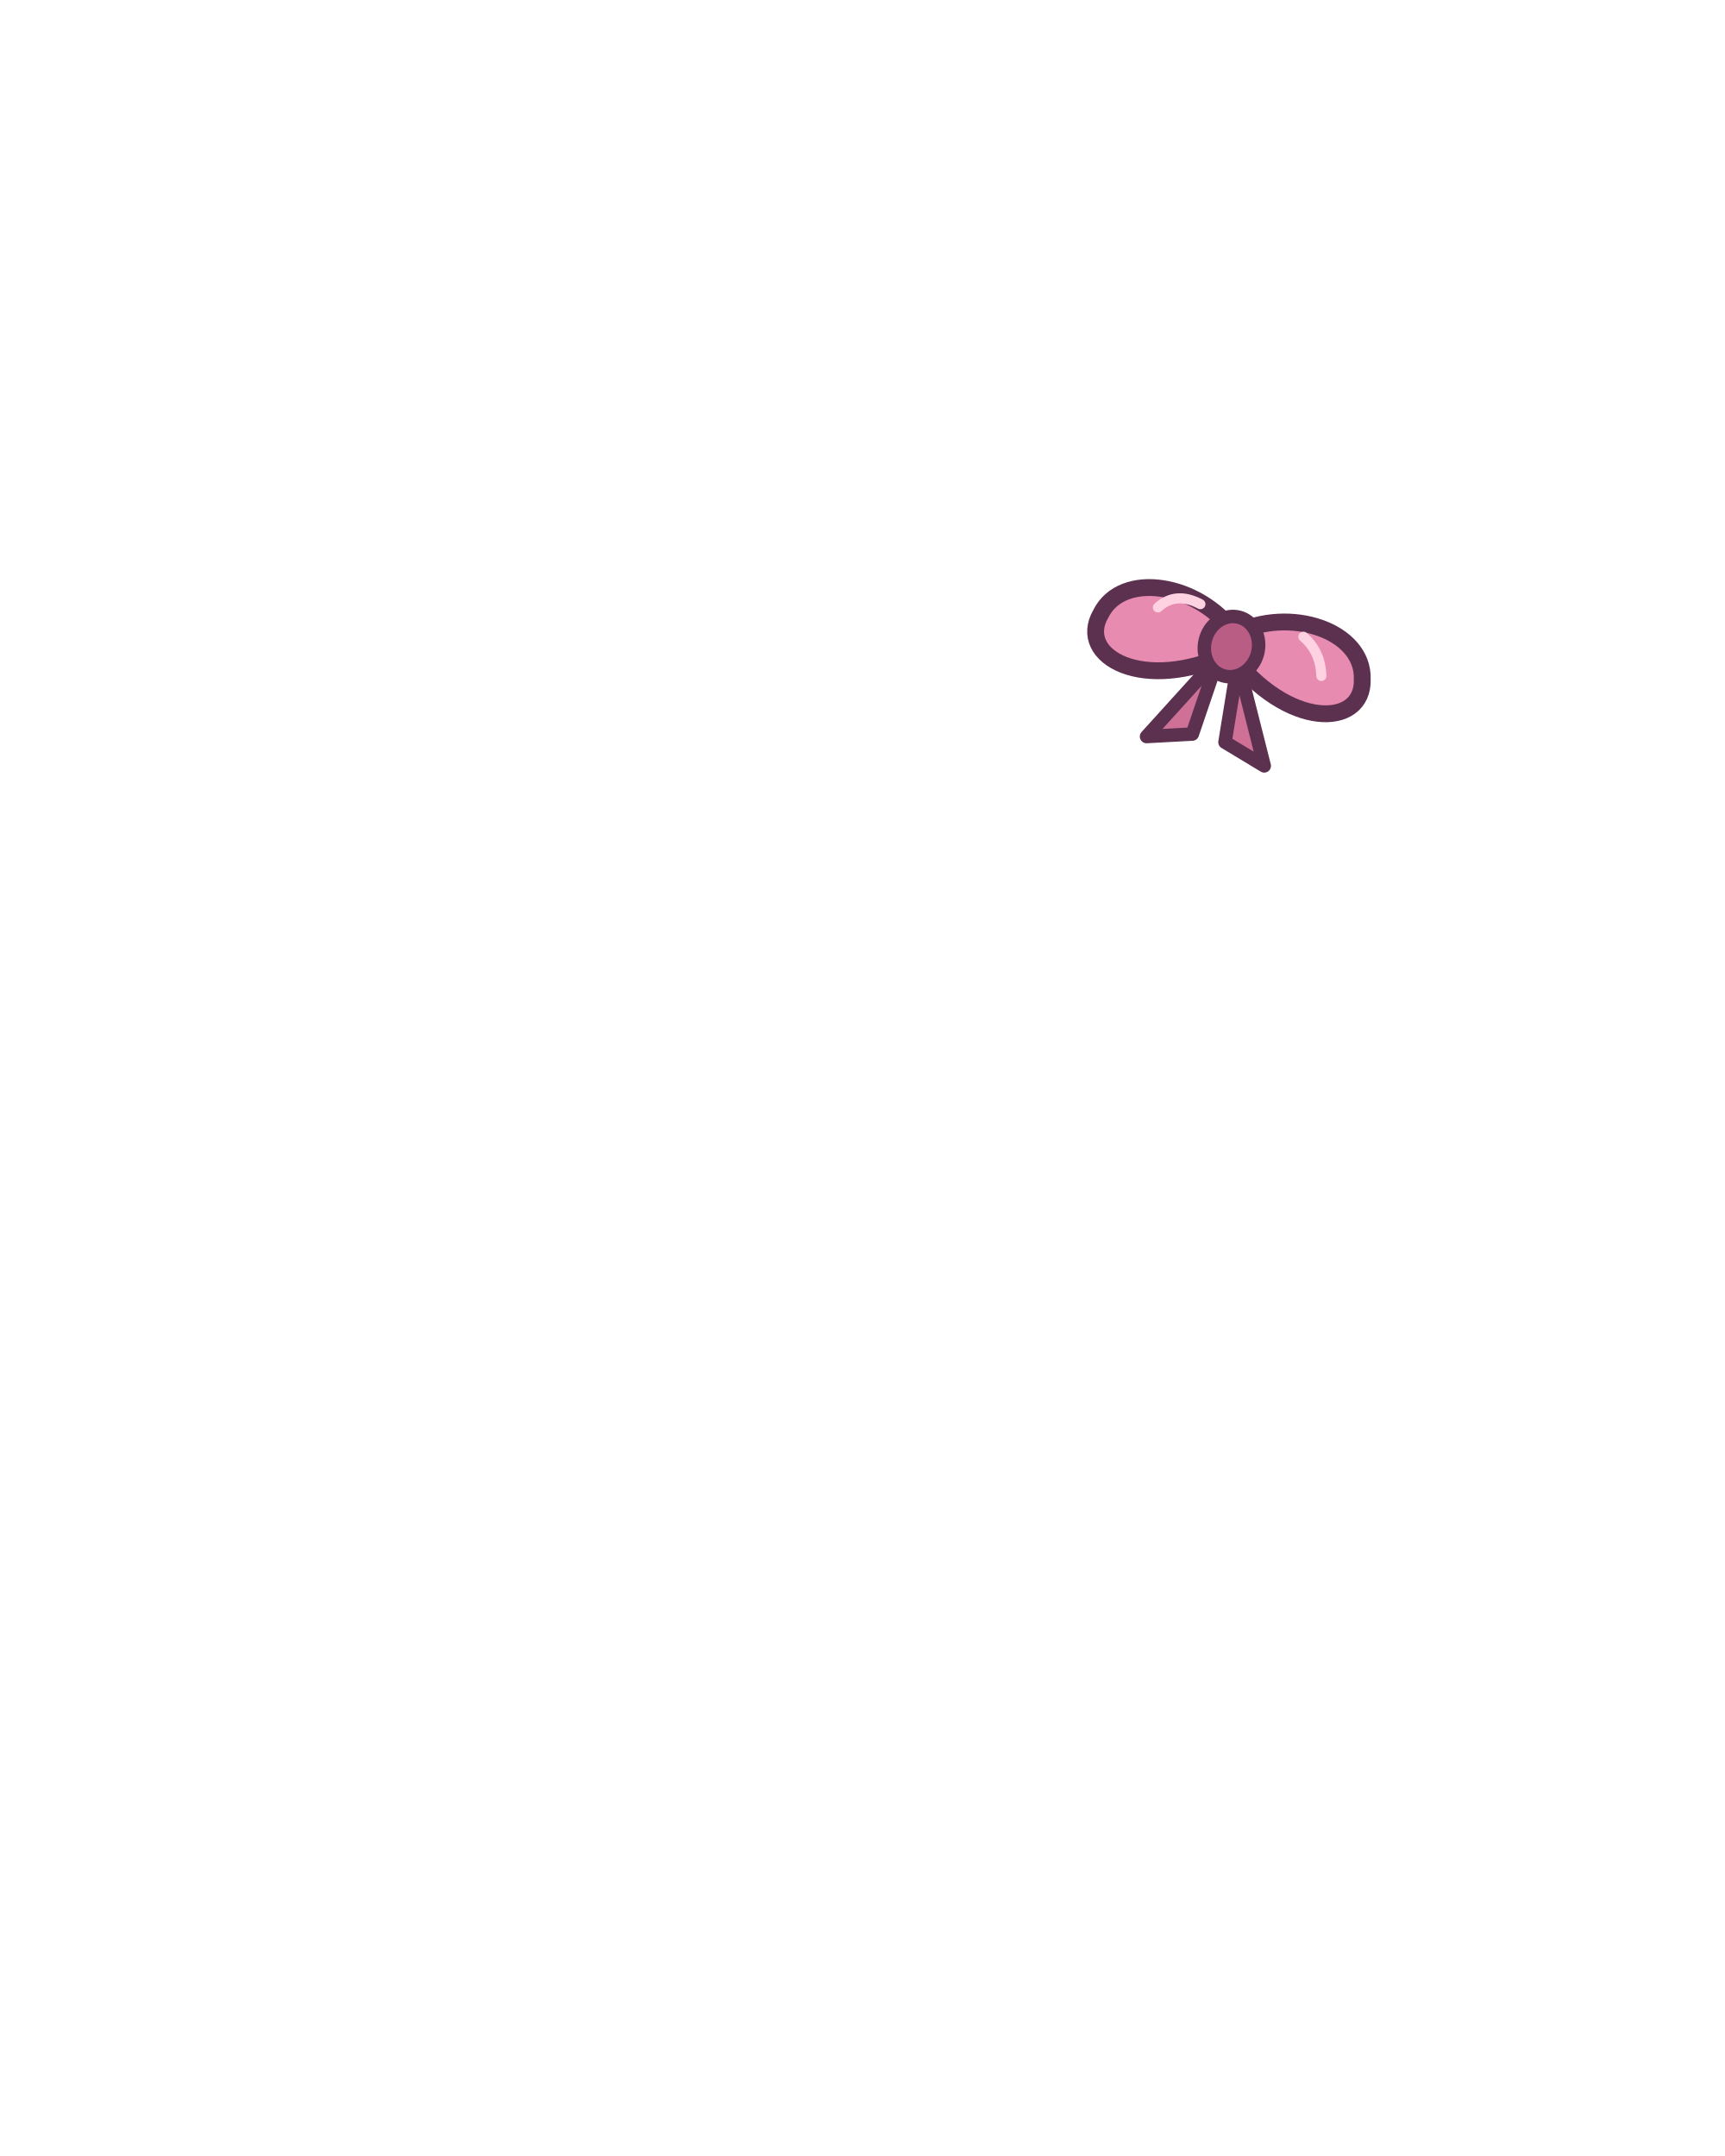
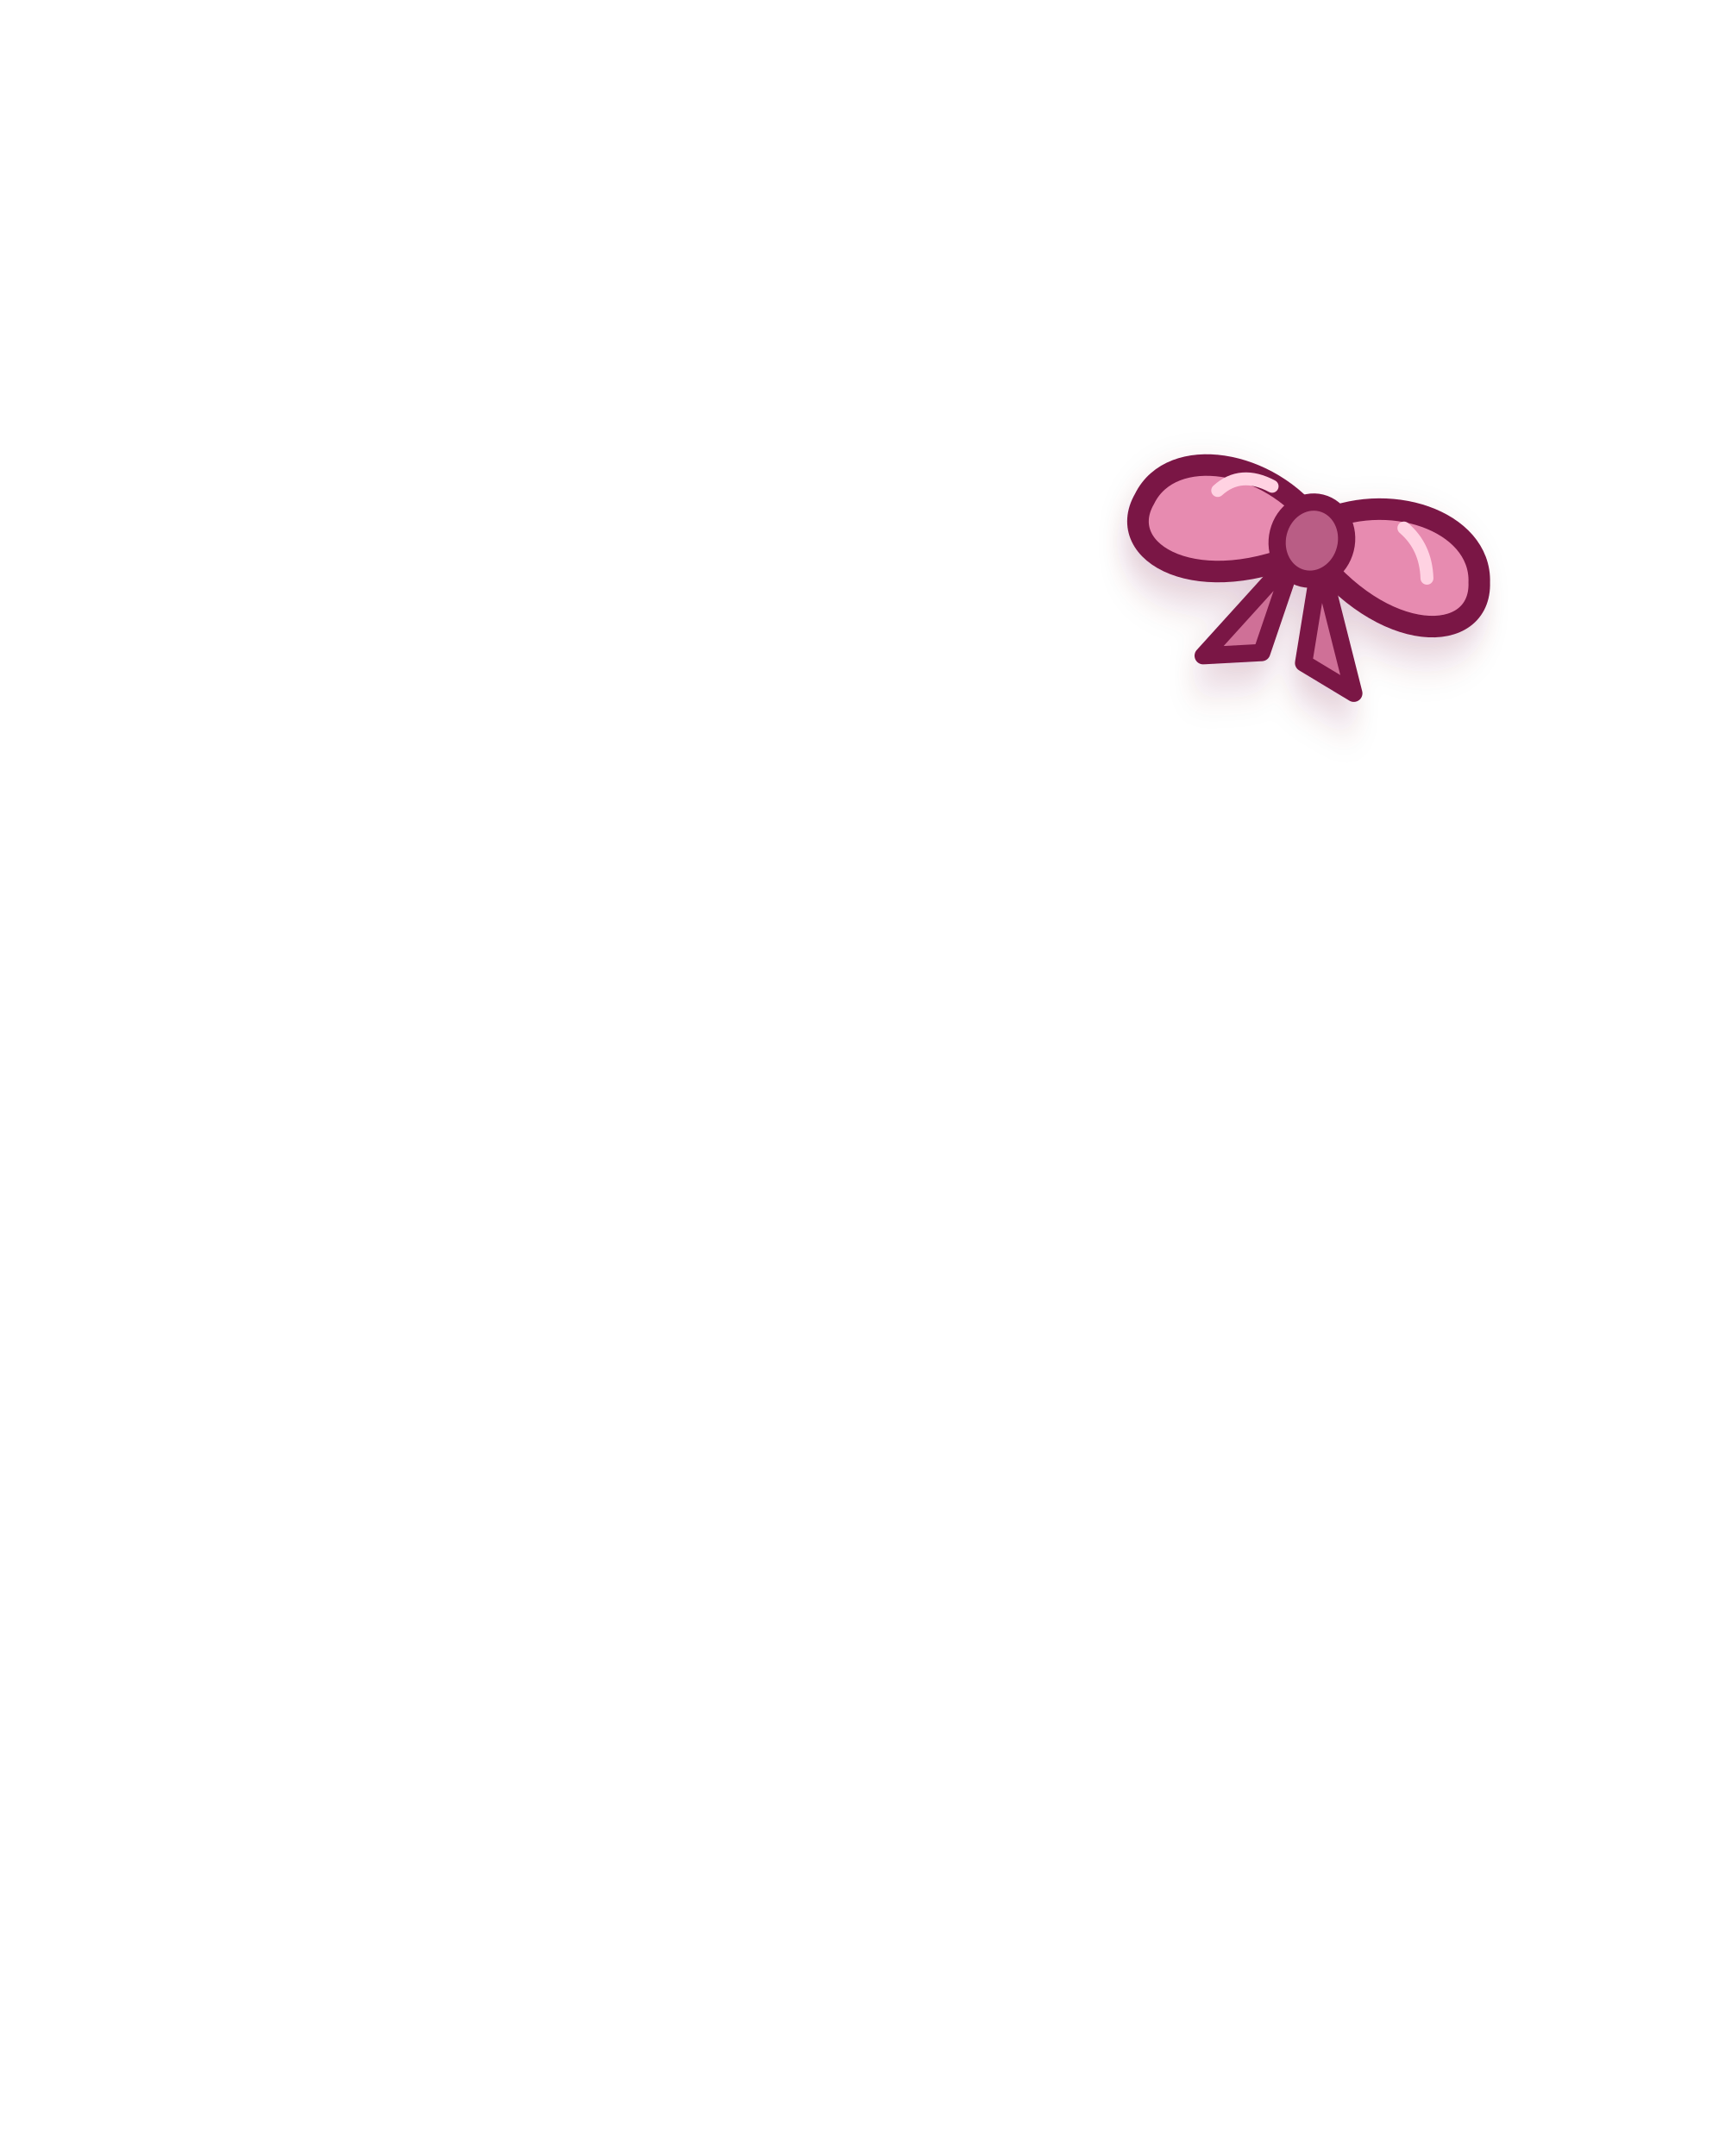
<svg xmlns="http://www.w3.org/2000/svg" viewBox="0 0 512 640" width="512" height="640">
-   <g transform="translate(366 190) rotate(14)">
-     <path d="M0 4 C-22 22 -44 16 -40 2 C-37 -12 -14 -14 0 -2 Z" fill="#e78bb0" stroke="#5c3150" stroke-width="5" />
-     <path d="M0 4 C22 22 44 16 40 2 C37 -12 14 -14 0 -2 Z" fill="#e78bb0" stroke="#5c3150" stroke-width="5" />
-     <path d="M-3 6 L-18 34 L-5 30 Z" fill="#cf7097" stroke="#5c3150" stroke-width="4" stroke-linejoin="round" />
-     <path d="M3 6 L18 34 L5 30 Z" fill="#cf7097" stroke="#5c3150" stroke-width="4" stroke-linejoin="round" />
-     <ellipse cx="0" cy="2" rx="8" ry="9" fill="#b95d85" stroke="#5c3150" stroke-width="4" />
+   <defs>
+     <filter id="glossShadow" x="-.2" y="-.2" width="1.4" height="1.5">
+       <feDropShadow dx="0" dy="5" stdDeviation="4" flood-color="#71143d" flood-opacity=".2" />
+     </filter>
+   </defs>
+   <g filter="url(#glossShadow)" transform="translate(390 158) rotate(14) scale(1.28)">
+     <path d="M0 4 C-22 22 -44 16 -40 2 C-37 -12 -14 -14 0 -2 Z" fill="#e78bb0" stroke="#7a1645" stroke-width="5" />
+     <path d="M0 4 C22 22 44 16 40 2 C37 -12 14 -14 0 -2 Z" fill="#e78bb0" stroke="#7a1645" stroke-width="5" />
+     <path d="M-3 6 L-18 34 L-5 30 Z" fill="#cf7097" stroke="#7a1645" stroke-width="4" stroke-linejoin="round" />
+     <path d="M3 6 L18 34 L5 30 Z" fill="#cf7097" stroke="#7a1645" stroke-width="4" stroke-linejoin="round" />
+     <ellipse cx="0" cy="2" rx="8" ry="9" fill="#b95d85" stroke="#7a1645" stroke-width="4" />
    <path d="M-24 -4 Q-20 -10 -12 -8" fill="none" stroke="#ffd2e2" stroke-width="3" stroke-linecap="round" />
    <path d="M20 -6 Q26 -3 28 4" fill="none" stroke="#ffd2e2" stroke-width="3" stroke-linecap="round" />
  </g>
</svg>
